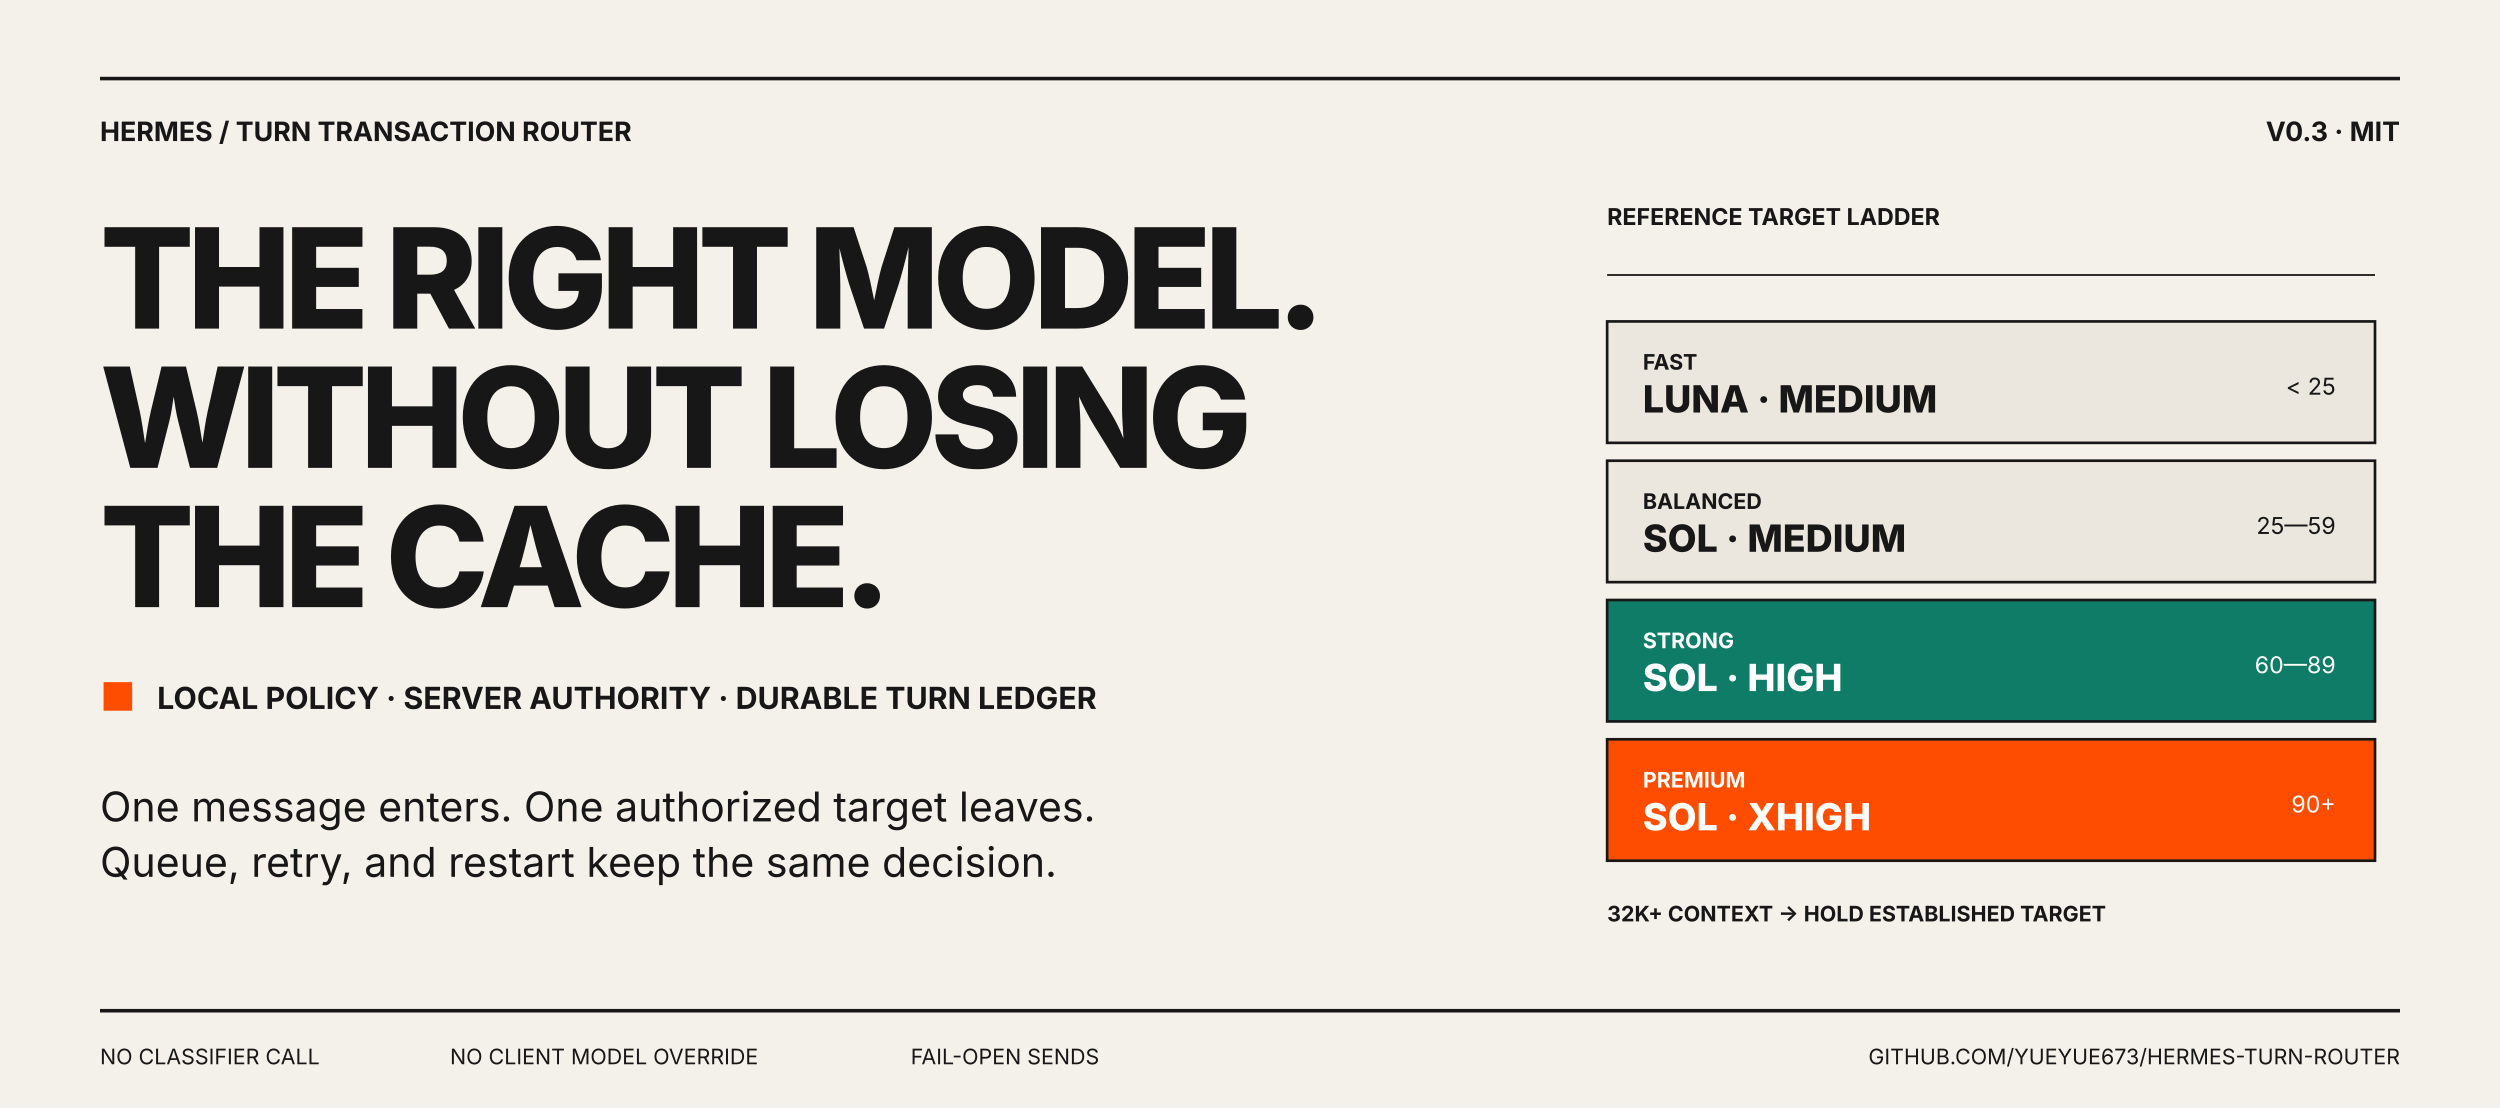
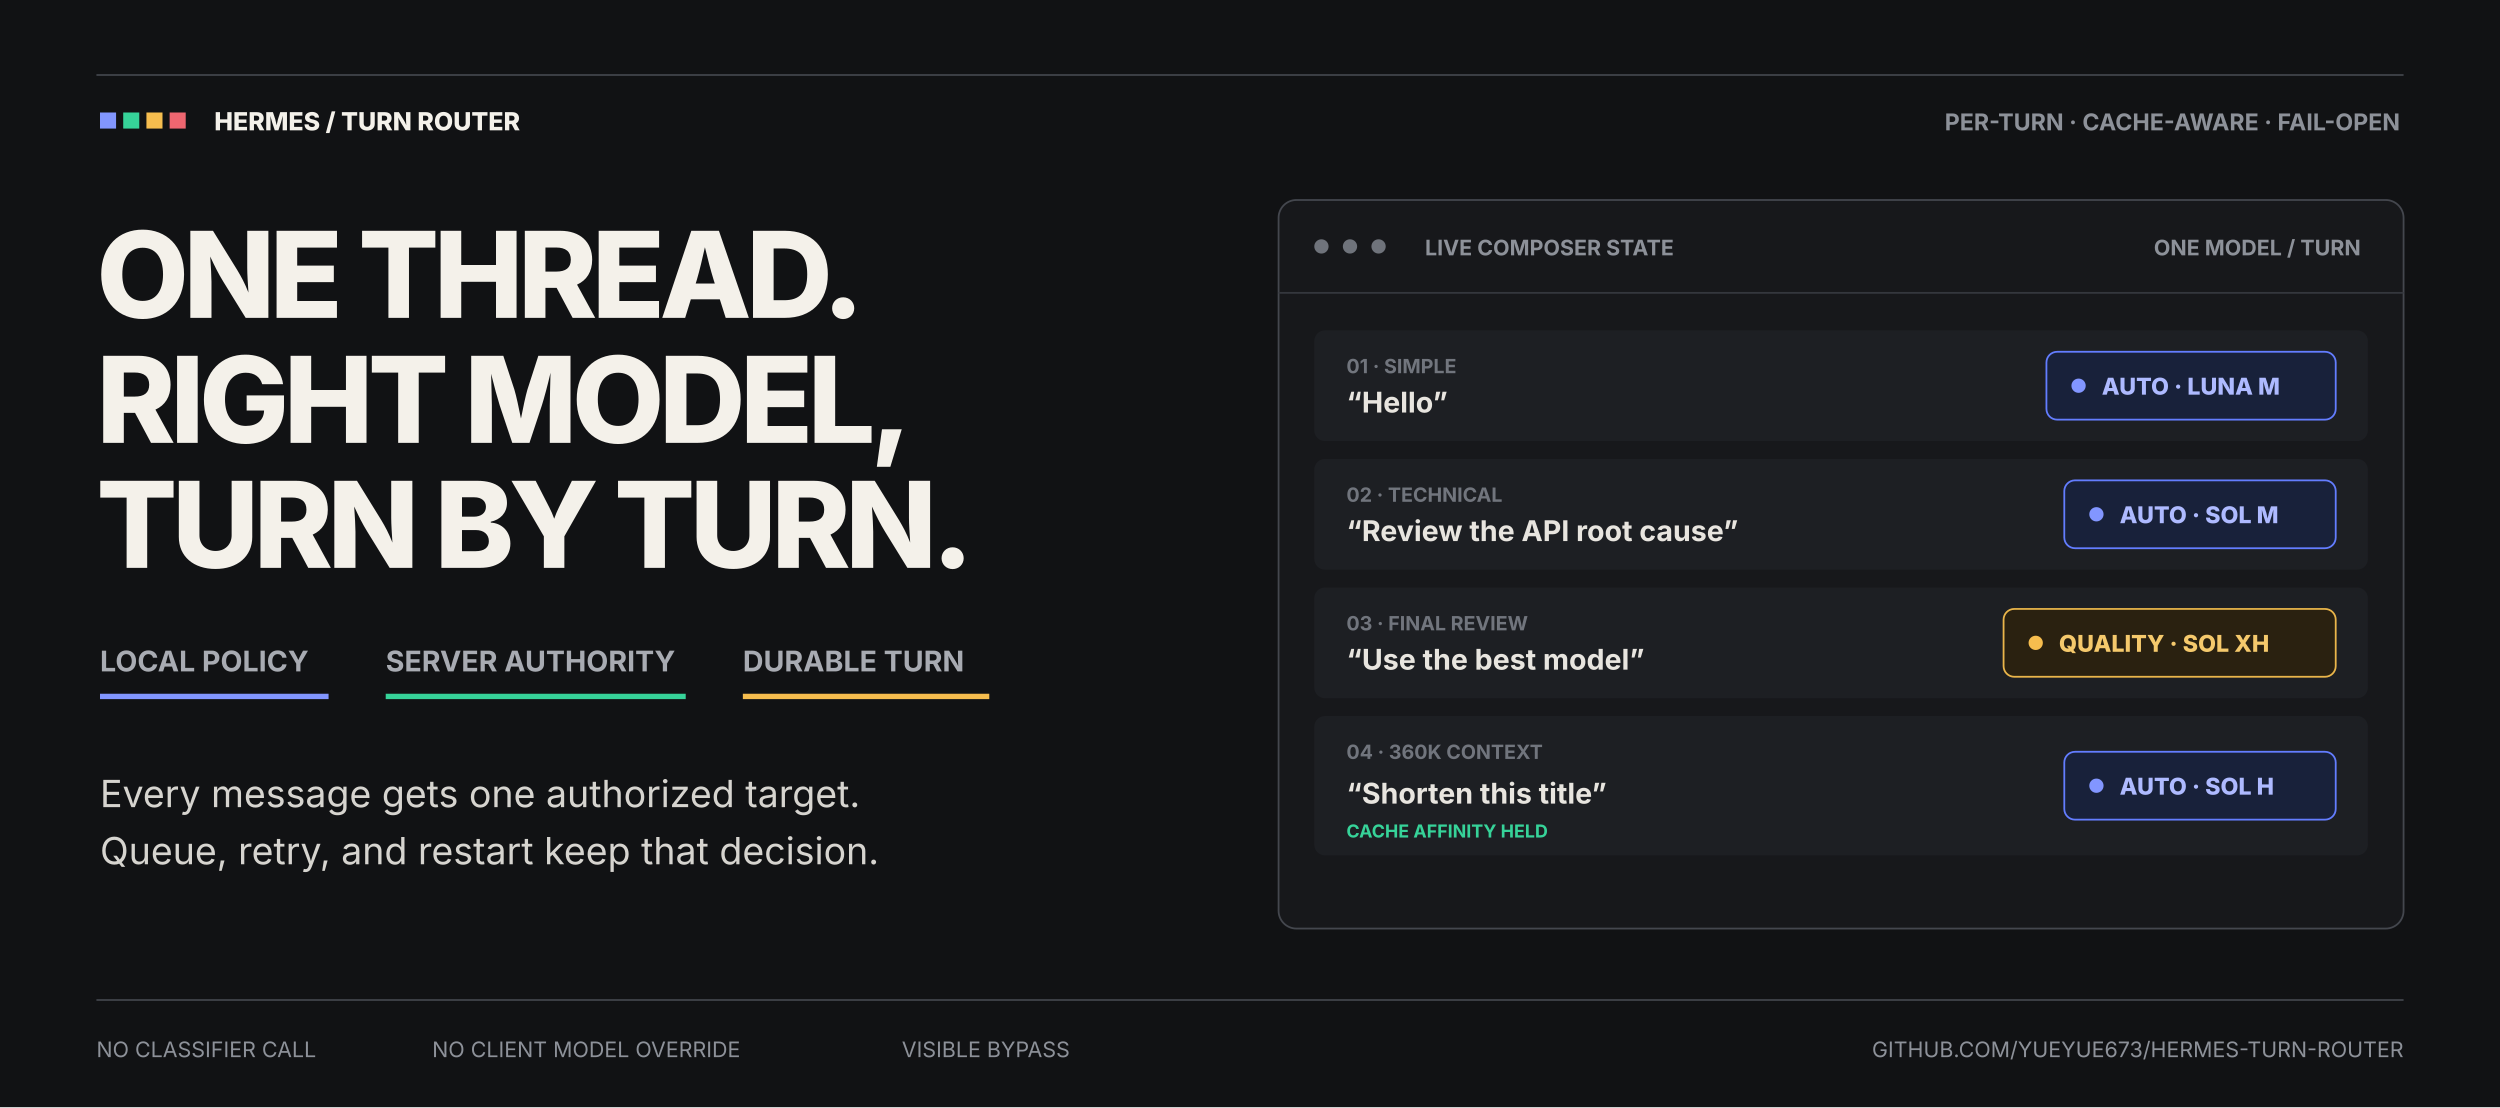
<svg xmlns="http://www.w3.org/2000/svg" width="1400" height="620" viewBox="0 0 1400 620" role="img" aria-labelledby="title desc">
-   <rect width="1400" height="620" fill="#f4f1ea" />
-   <g font-family="Inter,Arial,sans-serif" fill="#171717">
-     <line x1="56" y1="44" x2="1344" y2="44" stroke="#171717" stroke-width="2" />
-     <text x="56" y="79" font-size="15" font-weight="700">HERMES / TURN TRANSACTION ROUTER</text>
-     <text x="1344" y="79" text-anchor="end" font-size="15" font-weight="700">V0.3 · MIT</text>
-     <text x="56" y="184" font-size="78" font-weight="800" letter-spacing="-4">THE RIGHT MODEL.</text>
-     <text x="56" y="262" font-size="78" font-weight="800" letter-spacing="-4">WITHOUT LOSING</text>
-     <text x="56" y="340" font-size="78" font-weight="800" letter-spacing="-4">THE CACHE.</text>
-     <rect x="58" y="382" width="16" height="16" fill="#ff4d00" />
-     <text x="88" y="397" font-size="17" font-weight="700">LOCAL POLICY · SERVER AUTHORITY · DURABLE TURN LEDGER</text>
-     <text x="56" y="460" font-size="23">One message enters. One authorized target leaves.</text>
-     <text x="56" y="491" font-size="23">Queue, retry, and restart keep the same decision.</text>
-     <g transform="translate(900 126)">
-       <text x="0" y="0" font-size="13" font-weight="700">REFERENCE TARGET LADDER</text>
-       <line x1="0" y1="28" x2="430" y2="28" stroke="#171717" />
-       <g transform="translate(0 54)">
-         <rect width="430" height="68" fill="#ebe7de" stroke="#171717" stroke-width="1.5" />
-         <text x="20" y="27" font-size="12" font-weight="700">FAST</text>
-         <text x="20" y="51" font-size="21" font-weight="800">LUNA · MEDIUM</text>
-         <text x="408" y="41" text-anchor="end" font-size="13">&lt; 25</text>
+   <rect width="1400" height="620" fill="#111214" />
+   <g font-family="Inter,Arial,sans-serif">
+     <line x1="54" y1="42" x2="1346" y2="42" stroke="#40434a" />
+     <rect x="56" y="63" width="9" height="9" fill="#8296ff" />
+     <rect x="69" y="63" width="9" height="9" fill="#36d399" />
+     <rect x="82" y="63" width="9" height="9" fill="#f6bd4e" />
+     <rect x="95" y="63" width="9" height="9" fill="#ee6670" />
+     <text x="120" y="73" font-size="14" font-weight="800" fill="#f4f1ea">HERMES / TURN ROUTER</text>
+     <text x="1344" y="73" text-anchor="end" font-size="13" font-weight="700" fill="#8d9199">PER-TURN · CACHE-AWARE · FAIL-OPEN</text>
+     <text x="54" y="178" font-size="67" font-weight="800" letter-spacing="-3" fill="#f4f1ea">ONE THREAD.</text>
+     <text x="54" y="248" font-size="67" font-weight="800" letter-spacing="-3" fill="#f4f1ea">RIGHT MODEL,</text>
+     <text x="54" y="318" font-size="67" font-weight="800" letter-spacing="-3" fill="#f4f1ea">TURN BY TURN.</text>
+     <text x="56" y="376" font-size="16" font-weight="700" fill="#a8abb2">LOCAL POLICY</text>
+     <line x1="56" y1="390" x2="184" y2="390" stroke="#8296ff" stroke-width="3" />
+     <text x="216" y="376" font-size="16" font-weight="700" fill="#a8abb2">SERVER AUTHORITY</text>
+     <line x1="216" y1="390" x2="384" y2="390" stroke="#36d399" stroke-width="3" />
+     <text x="416" y="376" font-size="16" font-weight="700" fill="#a8abb2">DURABLE TURN</text>
+     <line x1="416" y1="390" x2="554" y2="390" stroke="#f6bd4e" stroke-width="3" />
+     <text x="56" y="452" font-size="21" fill="#d6d4cf">Every message gets one authorized target.</text>
+     <text x="56" y="484" font-size="21" fill="#d6d4cf">Queue, retry, and restart keep that decision.</text>
+     <g transform="translate(716 112)">
+       <rect width="630" height="408" rx="10" fill="#17181b" stroke="#44474e" />
+       <line x1="0" y1="52" x2="630" y2="52" stroke="#34373d" />
+       <circle cx="24" cy="26" r="4" fill="#6f737b" />
+       <circle cx="40" cy="26" r="4" fill="#6f737b" />
+       <circle cx="56" cy="26" r="4" fill="#6f737b" />
+       <text x="82" y="31" font-size="12" font-weight="700" fill="#8d9199">LIVE COMPOSER STATE</text>
+       <text x="606" y="31" text-anchor="end" font-size="12" font-weight="700" fill="#8d9199">ONE MODEL / TURN</text>
+       <g transform="translate(20 73)">
+         <rect width="590" height="62" rx="6" fill="#1d1f23" />
+         <text x="18" y="24" font-size="11" font-weight="700" fill="#71757d">01 · SIMPLE</text>
+         <text x="18" y="46" font-size="16" font-weight="700" fill="#e8e5df">“Hello”</text>
+         <g transform="translate(410 12)">
+           <rect width="162" height="38" rx="6" fill="#18213a" stroke="#637dff" />
+           <circle cx="18" cy="19" r="4" fill="#8296ff" />
+           <text x="31" y="24" font-size="13" font-weight="800" fill="#aebaff">AUTO · LUNA M</text>
+         </g>
      </g>
-       <g transform="translate(0 132)">
-         <rect width="430" height="68" fill="#ebe7de" stroke="#171717" stroke-width="1.5" />
-         <text x="20" y="27" font-size="12" font-weight="700">BALANCED</text>
-         <text x="20" y="51" font-size="21" font-weight="800">SOL · MEDIUM</text>
-         <text x="408" y="41" text-anchor="end" font-size="13">25—59</text>
+       <g transform="translate(20 145)">
+         <rect width="590" height="62" rx="6" fill="#1d1f23" />
+         <text x="18" y="24" font-size="11" font-weight="700" fill="#71757d">02 · TECHNICAL</text>
+         <text x="18" y="46" font-size="16" font-weight="700" fill="#e8e5df">“Review the API root cause”</text>
+         <g transform="translate(420 12)">
+           <rect width="152" height="38" rx="6" fill="#18213a" stroke="#637dff" />
+           <circle cx="18" cy="19" r="4" fill="#8296ff" />
+           <text x="31" y="24" font-size="13" font-weight="800" fill="#aebaff">AUTO · SOL M</text>
+         </g>
      </g>
-       <g transform="translate(0 210)">
-         <rect width="430" height="68" fill="#0e7c66" stroke="#171717" stroke-width="1.5" />
-         <text x="20" y="27" font-size="12" font-weight="700" fill="#fff">STRONG</text>
-         <text x="20" y="51" font-size="21" font-weight="800" fill="#fff">SOL · HIGH</text>
-         <text x="408" y="41" text-anchor="end" font-size="13" fill="#fff">60—89</text>
+       <g transform="translate(20 217)">
+         <rect width="590" height="62" rx="6" fill="#1d1f23" />
+         <text x="18" y="24" font-size="11" font-weight="700" fill="#71757d">03 · FINAL REVIEW</text>
+         <text x="18" y="46" font-size="16" font-weight="700" fill="#e8e5df">“Use the best model”</text>
+         <g transform="translate(386 12)">
+           <rect width="186" height="38" rx="6" fill="#2a2110" stroke="#eab54a" />
+           <circle cx="18" cy="19" r="4" fill="#f6bd4e" />
+           <text x="31" y="24" font-size="13" font-weight="800" fill="#f5c96c">QUALITY · SOL XH</text>
+         </g>
      </g>
-       <g transform="translate(0 288)">
-         <rect width="430" height="68" fill="#ff4d00" stroke="#171717" stroke-width="1.5" />
-         <text x="20" y="27" font-size="12" font-weight="700" fill="#fff">PREMIUM</text>
-         <text x="20" y="51" font-size="21" font-weight="800" fill="#fff">SOL · XHIGH</text>
-         <text x="408" y="41" text-anchor="end" font-size="13" fill="#fff">90+</text>
+       <g transform="translate(20 289)">
+         <rect width="590" height="78" rx="6" fill="#1d1f23" />
+         <text x="18" y="24" font-size="11" font-weight="700" fill="#71757d">04 · 360K CONTEXT</text>
+         <text x="18" y="49" font-size="16" font-weight="700" fill="#e8e5df">“Shorten this title”</text>
+         <text x="18" y="68" font-size="10" font-weight="700" fill="#36d399">CACHE AFFINITY HELD</text>
+         <g transform="translate(420 20)">
+           <rect width="152" height="38" rx="6" fill="#18213a" stroke="#637dff" />
+           <circle cx="18" cy="19" r="4" fill="#8296ff" />
+           <text x="31" y="24" font-size="13" font-weight="800" fill="#aebaff">AUTO · SOL H</text>
+         </g>
      </g>
-       <text x="0" y="390" font-size="12" font-weight="700">32K+ CONTEXT → HOLD ESTABLISHED TARGET</text>
    </g>
-     <line x1="56" y1="566" x2="1344" y2="566" stroke="#171717" stroke-width="2" />
-     <text x="56" y="596" font-size="12">NO CLASSIFIER CALL</text>
-     <text x="252" y="596" font-size="12">NO CLIENT MODEL OVERRIDE</text>
-     <text x="510" y="596" font-size="12">FAIL-OPEN SENDS</text>
-     <text x="1344" y="596" text-anchor="end" font-size="12">GITHUB.COM/YUEYUE673/HERMES-TURN-ROUTER</text>
+     <line x1="54" y1="560" x2="1346" y2="560" stroke="#40434a" />
+     <text x="54" y="592" font-size="12" fill="#8d9199">NO CLASSIFIER CALL</text>
+     <text x="242" y="592" font-size="12" fill="#8d9199">NO CLIENT MODEL OVERRIDE</text>
+     <text x="505" y="592" font-size="12" fill="#8d9199">VISIBLE BYPASS</text>
+     <text x="1346" y="592" text-anchor="end" font-size="12" fill="#8d9199">GITHUB.COM/YUEYUE673/HERMES-TURN-ROUTER</text>
  </g>
</svg>
